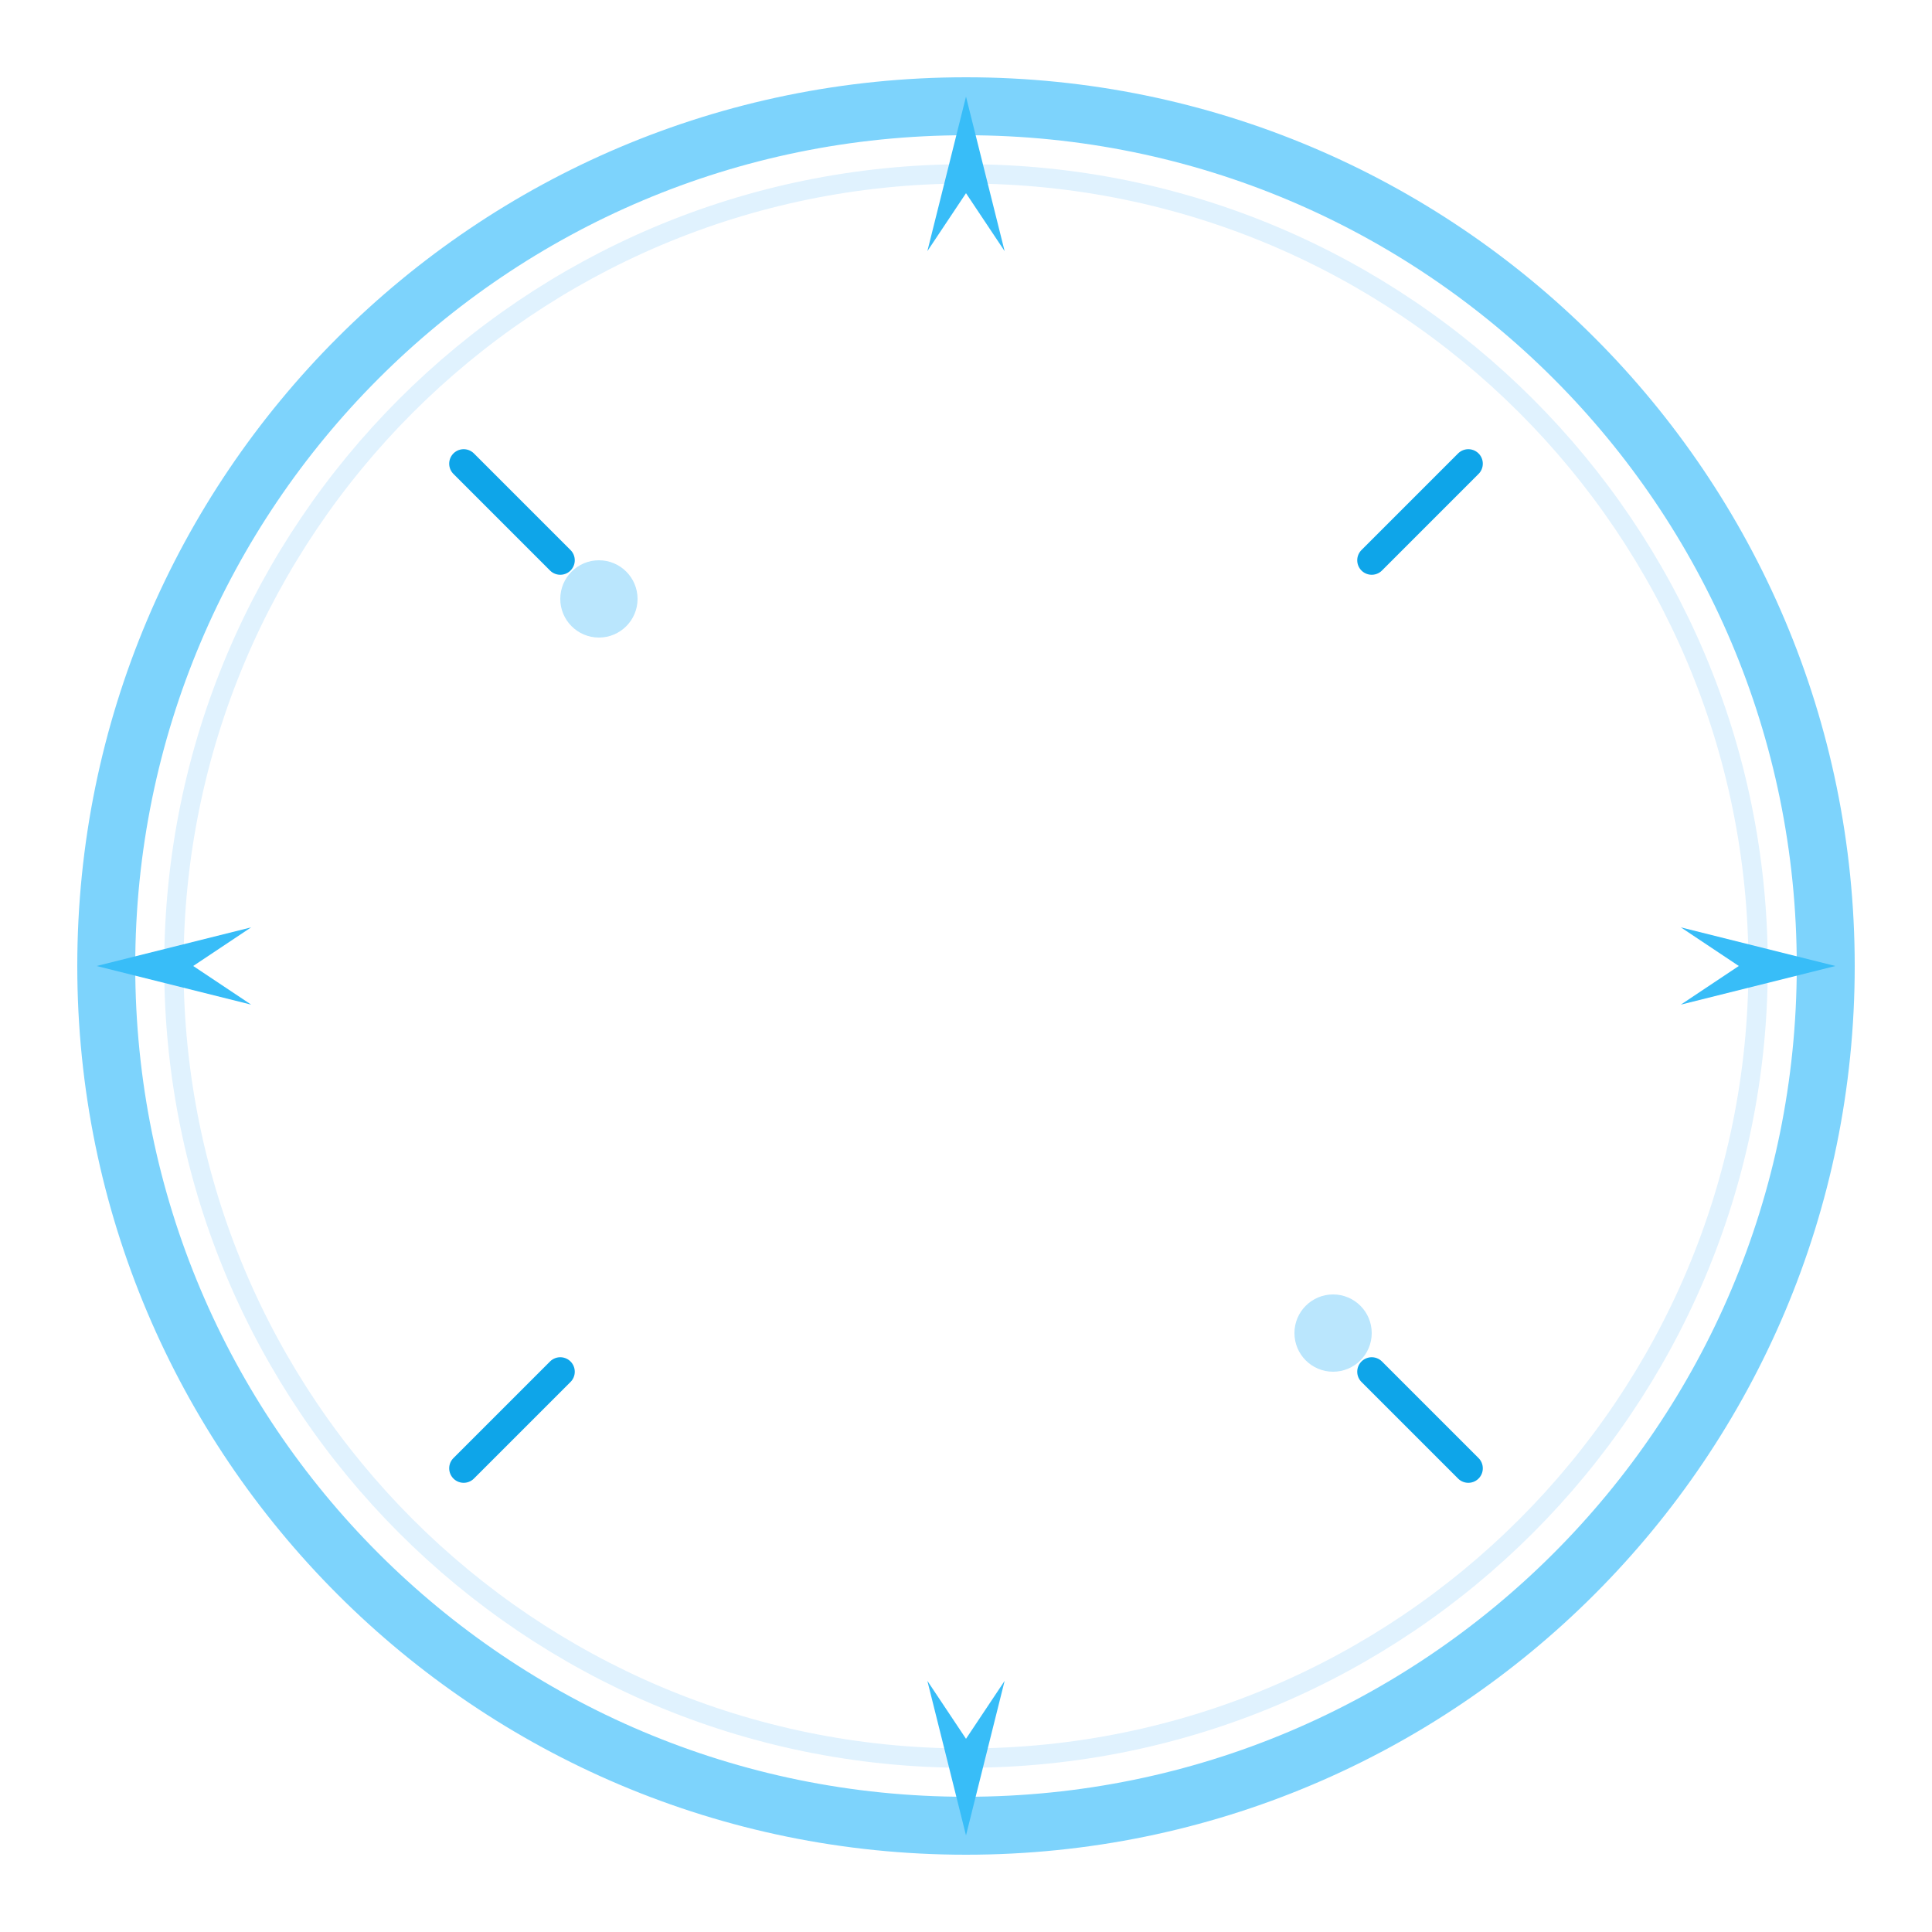
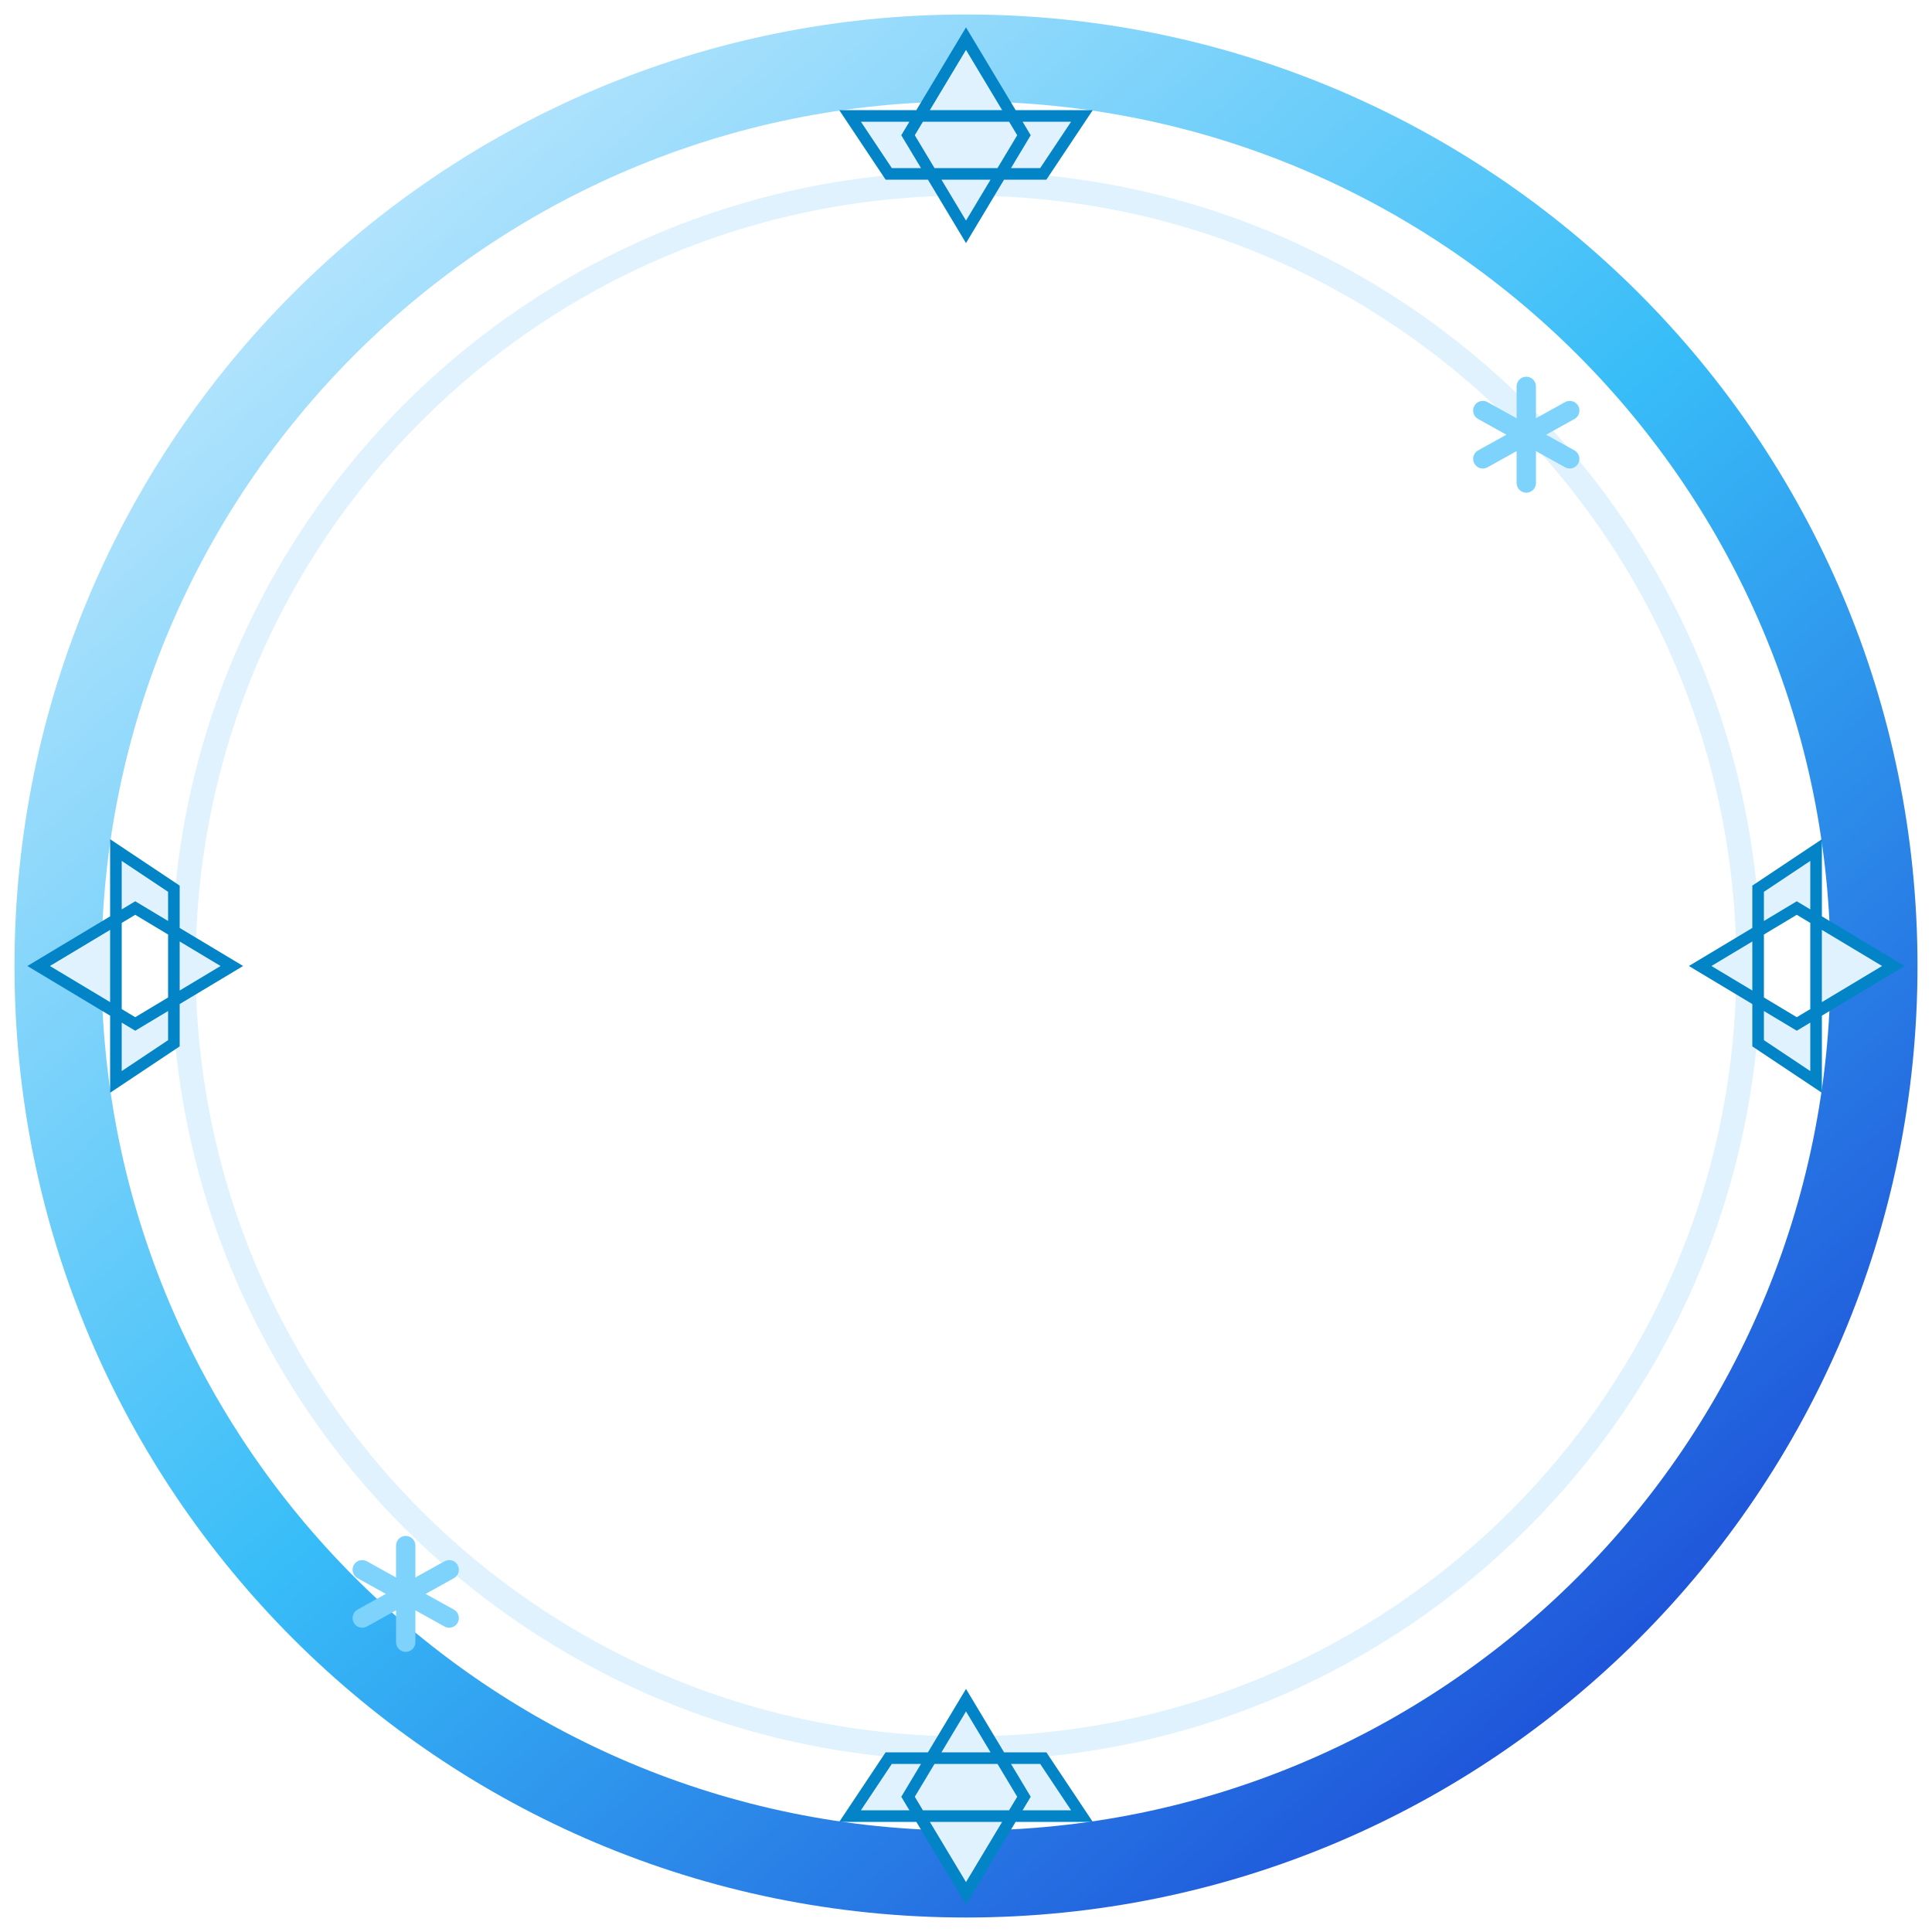
<svg xmlns="http://www.w3.org/2000/svg" viewBox="0 0 200 200" fill="none">
-   <circle cx="100" cy="100" r="89" stroke="#7dd3fc" stroke-width="6" />
-   <circle cx="100" cy="100" r="82" stroke="#e0f2fe" stroke-width="2" />
-   <path d="M100 10 L104 26 L100 20 L96 26 Z" fill="#38bdf8" />
-   <path d="M100 190 L104 174 L100 180 L96 174 Z" fill="#38bdf8" />
-   <path d="M10 100 L26 96 L20 100 L26 104 Z" fill="#38bdf8" />
-   <path d="M190 100 L174 104 L180 100 L174 96 Z" fill="#38bdf8" />
-   <path d="M48 48 L58 58 M152 48 L142 58 M48 152 L58 142 M152 152 L142 142" stroke="#0ea5e9" stroke-width="3" stroke-linecap="round" />
-   <circle cx="62" cy="62" r="4" fill="#bae6fd" />
-   <circle cx="138" cy="138" r="4" fill="#bae6fd" />
+   <defs>
+     <linearGradient id="icG" x1="30" y1="20" x2="170" y2="180" gradientUnits="userSpaceOnUse">
+       <stop stop-color="#bae6fd" />
+       <stop offset="0.5" stop-color="#38bdf8" />
+       <stop offset="1" stop-color="#1d4ed8" />
+     </linearGradient>
+   </defs>
+   <circle cx="100" cy="100" r="94" stroke="url(#icG)" stroke-width="9" />
+   <circle cx="100" cy="100" r="81" stroke="#e0f2fe" stroke-width="2.5" />
+   <path d="M100 4 L106 14 L100 24 L94 14 Z M88 12 L112 12 L108 18 L92 18 Z" fill="#e0f2fe" stroke="#0284c7" stroke-width="1.2" />
+   <path d="M100 196 L106 186 L100 176 L94 186 Z M88 188 L112 188 L108 182 L92 182 Z" fill="#e0f2fe" stroke="#0284c7" stroke-width="1.2" />
+   <path d="M4 100 L14 94 L24 100 L14 106 Z M12 88 L12 112 L18 108 L18 92 Z" fill="#e0f2fe" stroke="#0284c7" stroke-width="1.2" />
+   <path d="M196 100 L186 94 L176 100 L186 106 Z M188 88 L188 112 L182 108 L182 92 Z" fill="#e0f2fe" stroke="#0284c7" stroke-width="1.2" />
+   <g stroke="#7dd3fc" stroke-width="2" stroke-linecap="round">
+     <path d="M158 40 v10 M153.5 42.5 l9 5 M162.5 42.5 l-9 5" />
+     <path d="M42 160 v10 M37.5 162.5 l9 5 M46.5 162.5 l-9 5" />
+   </g>
</svg>
